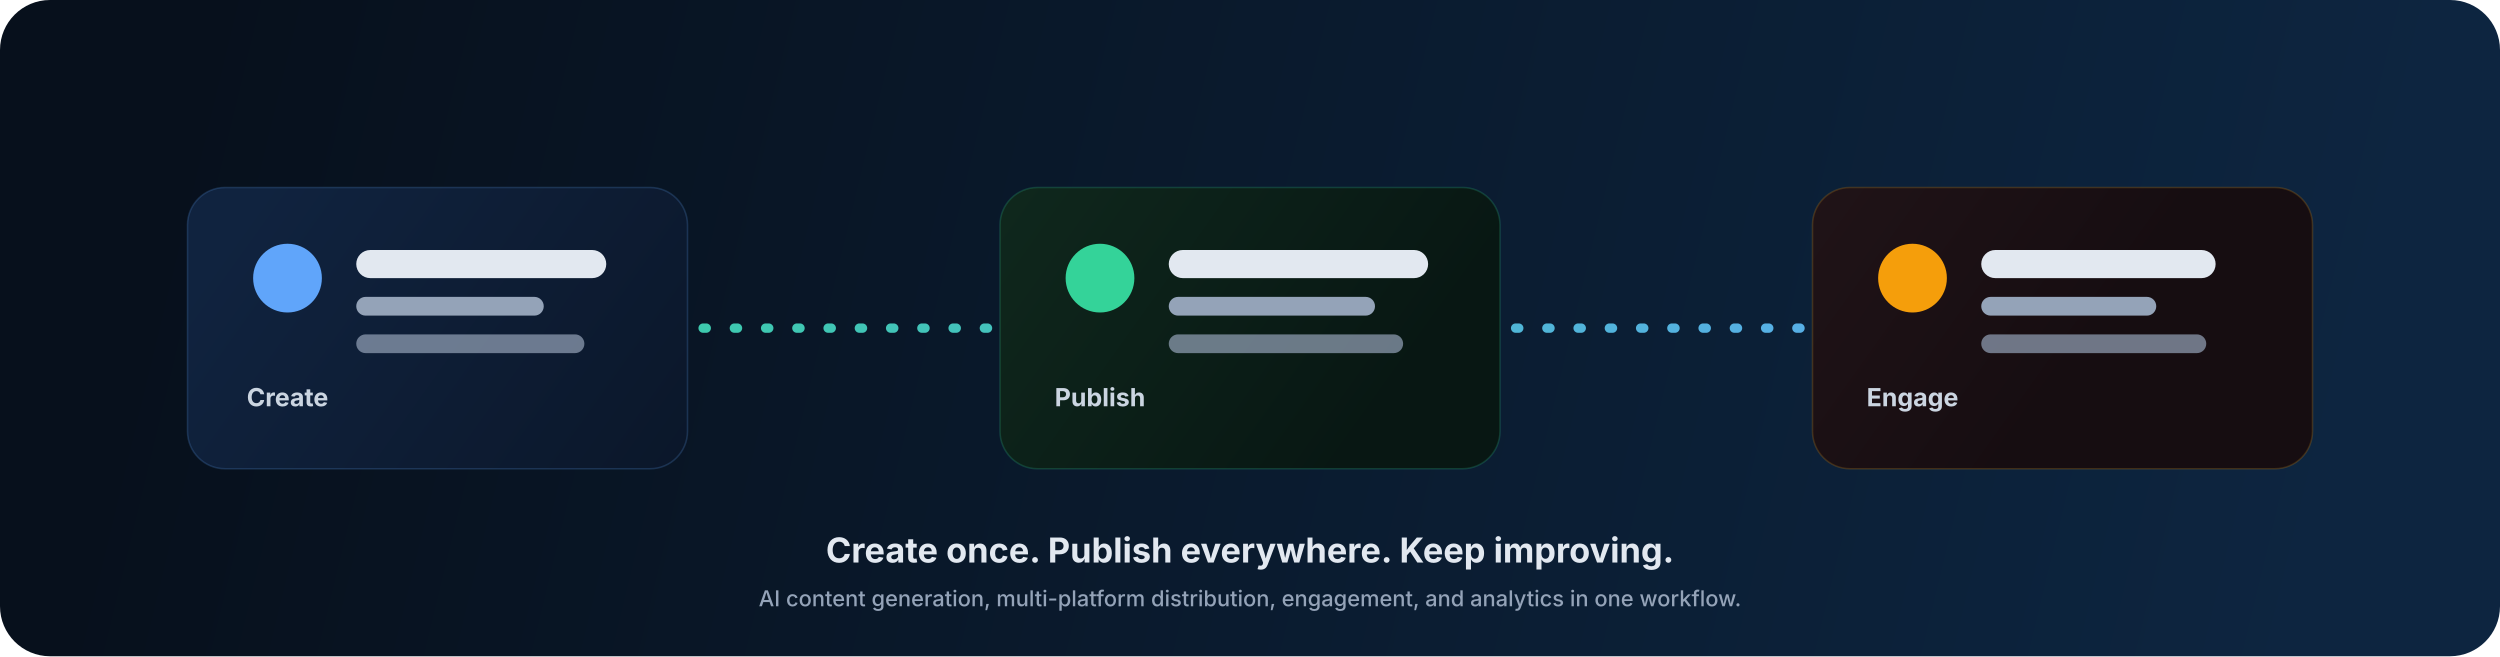
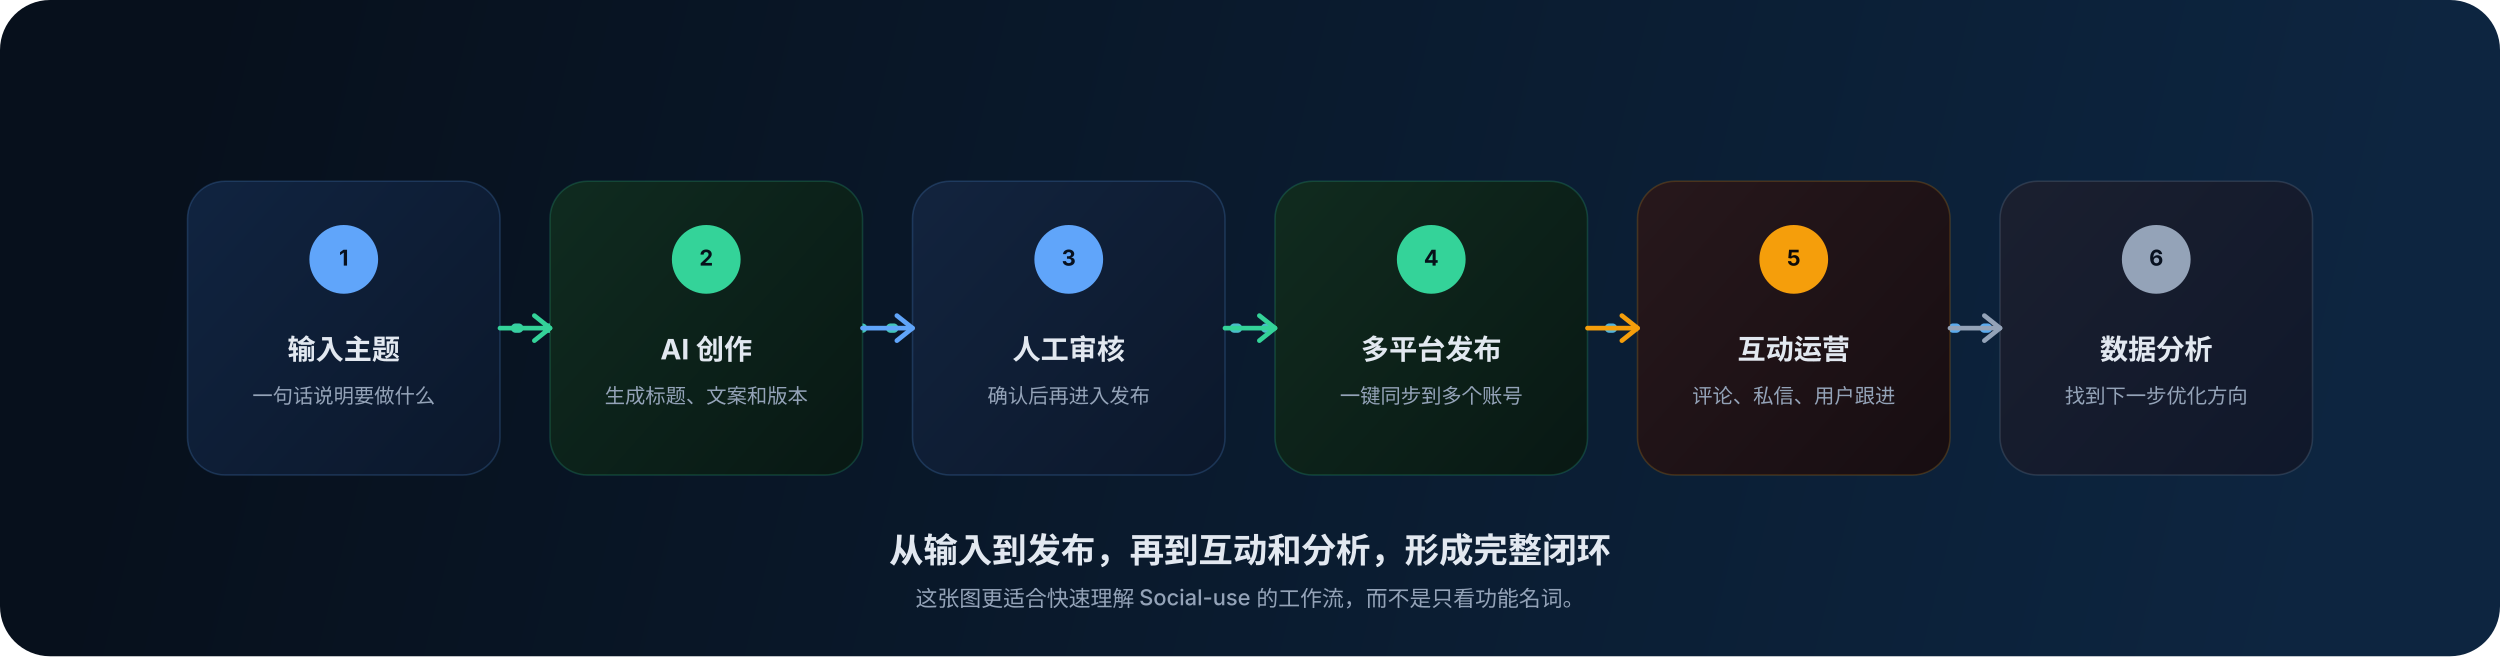
<svg xmlns="http://www.w3.org/2000/svg" width="1600" height="420" viewBox="0 0 1600 420" fill="none" role="img" aria-label="Social-use workflow illustration">
  <defs>
    <linearGradient id="bg" x1="120" y1="54" x2="1478" y2="382" gradientUnits="userSpaceOnUse">
      <stop stop-color="#07101C" />
      <stop offset="1" stop-color="#0D2540" />
    </linearGradient>
    <linearGradient id="line" x1="180" y1="210" x2="1420" y2="210" gradientUnits="userSpaceOnUse">
      <stop stop-color="#34D399" />
      <stop offset="1" stop-color="#60A5FA" />
    </linearGradient>
-     <linearGradient id="card1" x1="160" y1="132" x2="420" y2="318" gradientUnits="userSpaceOnUse">
+     <linearGradient id="card1" x1="140" y1="120" x2="340" y2="300" gradientUnits="userSpaceOnUse">
      <stop stop-color="#10233F" />
      <stop offset="1" stop-color="#0B172A" />
    </linearGradient>
-     <linearGradient id="card2" x1="584" y1="132" x2="844" y2="318" gradientUnits="userSpaceOnUse">
+     <linearGradient id="card2" x1="372" y1="120" x2="572" y2="300" gradientUnits="userSpaceOnUse">
+       <stop stop-color="#0F2A1F" />
+       <stop offset="1" stop-color="#081713" />
+     </linearGradient>
+     <linearGradient id="card3" x1="604" y1="120" x2="804" y2="300" gradientUnits="userSpaceOnUse">
+       <stop stop-color="#12233D" />
+       <stop offset="1" stop-color="#0B172A" />
+     </linearGradient>
+     <linearGradient id="card4" x1="836" y1="120" x2="1036" y2="300" gradientUnits="userSpaceOnUse">
      <stop stop-color="#102A1E" />
      <stop offset="1" stop-color="#081713" />
    </linearGradient>
-     <linearGradient id="card3" x1="1008" y1="132" x2="1268" y2="318" gradientUnits="userSpaceOnUse">
+     <linearGradient id="card5" x1="1068" y1="120" x2="1268" y2="300" gradientUnits="userSpaceOnUse">
      <stop stop-color="#26171B" />
      <stop offset="1" stop-color="#160D11" />
+     </linearGradient>
+     <linearGradient id="card6" x1="1300" y1="120" x2="1500" y2="300" gradientUnits="userSpaceOnUse">
+       <stop stop-color="#1A1F2F" />
+       <stop offset="1" stop-color="#0F172A" />
    </linearGradient>
  </defs>
  <rect width="1600" height="420" rx="32" fill="url(#bg)" />
  <path d="M170 210H1430" stroke="url(#line)" stroke-width="6" stroke-linecap="round" stroke-dasharray="2 18" />
  <g>
-     <rect x="120" y="120" width="320" height="180" rx="24" fill="url(#card1)" stroke="#60A5FA" stroke-opacity="0.20" />
-     <circle cx="184" cy="178" r="22" fill="#60A5FA" />
-     <rect x="228" y="160" width="160" height="18" rx="9" fill="#E2E8F0" />
-     <rect x="228" y="190" width="120" height="12" rx="6" fill="#94A3B8" />
-     <rect x="228" y="214" width="146" height="12" rx="6" fill="#94A3B8" fill-opacity="0.7" />
-     <text x="184" y="260" text-anchor="middle" font-family="Inter, Arial, sans-serif" font-size="16" font-weight="700" fill="#CBD5E1">Create</text>
+     <rect x="120" y="116" width="200" height="188" rx="24" fill="url(#card1)" stroke="#60A5FA" stroke-opacity="0.20" />
+     <circle cx="220" cy="166" r="22" fill="#60A5FA" />
+     <text x="220" y="170" text-anchor="middle" font-family="Inter, Arial, sans-serif" font-size="14" font-weight="700" fill="#08111F">1</text>
+     <text x="220" y="230" text-anchor="middle" font-family="Inter, Arial, sans-serif" font-size="18" font-weight="700" fill="#E2E8F0">输入主题</text>
+     <text x="220" y="258" text-anchor="middle" font-family="Inter, Arial, sans-serif" font-size="13" font-weight="500" fill="#94A3B8">一句话说明要做什么</text>
  </g>
  <g>
-     <rect x="640" y="120" width="320" height="180" rx="24" fill="url(#card2)" stroke="#34D399" stroke-opacity="0.20" />
-     <circle cx="704" cy="178" r="22" fill="#34D399" />
-     <rect x="748" y="160" width="166" height="18" rx="9" fill="#E2E8F0" />
-     <rect x="748" y="190" width="132" height="12" rx="6" fill="#94A3B8" />
-     <rect x="748" y="214" width="150" height="12" rx="6" fill="#94A3B8" fill-opacity="0.7" />
-     <text x="704" y="260" text-anchor="middle" font-family="Inter, Arial, sans-serif" font-size="16" font-weight="700" fill="#CBD5E1">Publish</text>
+     <rect x="352" y="116" width="200" height="188" rx="24" fill="url(#card2)" stroke="#34D399" stroke-opacity="0.20" />
+     <circle cx="452" cy="166" r="22" fill="#34D399" />
+     <text x="452" y="170" text-anchor="middle" font-family="Inter, Arial, sans-serif" font-size="14" font-weight="700" fill="#07111A">2</text>
+     <text x="452" y="230" text-anchor="middle" font-family="Inter, Arial, sans-serif" font-size="18" font-weight="700" fill="#E2E8F0">AI 创作</text>
+     <text x="452" y="258" text-anchor="middle" font-family="Inter, Arial, sans-serif" font-size="13" font-weight="500" fill="#94A3B8">生成标题、文案和版本</text>
  </g>
  <g>
-     <rect x="1160" y="120" width="320" height="180" rx="24" fill="url(#card3)" stroke="#F59E0B" stroke-opacity="0.20" />
-     <circle cx="1224" cy="178" r="22" fill="#F59E0B" />
-     <rect x="1268" y="160" width="150" height="18" rx="9" fill="#E2E8F0" />
-     <rect x="1268" y="190" width="112" height="12" rx="6" fill="#94A3B8" />
-     <rect x="1268" y="214" width="144" height="12" rx="6" fill="#94A3B8" fill-opacity="0.7" />
-     <text x="1224" y="260" text-anchor="middle" font-family="Inter, Arial, sans-serif" font-size="16" font-weight="700" fill="#CBD5E1">Engage</text>
+     <rect x="584" y="116" width="200" height="188" rx="24" fill="url(#card3)" stroke="#60A5FA" stroke-opacity="0.20" />
+     <circle cx="684" cy="166" r="22" fill="#60A5FA" />
+     <text x="684" y="170" text-anchor="middle" font-family="Inter, Arial, sans-serif" font-size="14" font-weight="700" fill="#08111F">3</text>
+     <text x="684" y="230" text-anchor="middle" font-family="Inter, Arial, sans-serif" font-size="18" font-weight="700" fill="#E2E8F0">人工审核</text>
+     <text x="684" y="258" text-anchor="middle" font-family="Inter, Arial, sans-serif" font-size="13" font-weight="500" fill="#94A3B8">确认后再进入发布</text>
  </g>
-   <text x="800" y="360" text-anchor="middle" font-family="Inter, Arial, sans-serif" font-size="22" font-weight="700" fill="#E2E8F0">Create once. Publish everywhere. Keep improving.</text>
-   <text x="800" y="388" text-anchor="middle" font-family="Inter, Arial, sans-serif" font-size="14" font-weight="500" fill="#94A3B8">AI content generation, multi-platform distribution, engagement, and analytics in one workflow.</text>
+   <g>
+     <rect x="816" y="116" width="200" height="188" rx="24" fill="url(#card4)" stroke="#34D399" stroke-opacity="0.20" />
+     <circle cx="916" cy="166" r="22" fill="#34D399" />
+     <text x="916" y="170" text-anchor="middle" font-family="Inter, Arial, sans-serif" font-size="14" font-weight="700" fill="#07111A">4</text>
+     <text x="916" y="230" text-anchor="middle" font-family="Inter, Arial, sans-serif" font-size="18" font-weight="700" fill="#E2E8F0">多平台发布</text>
+     <text x="916" y="258" text-anchor="middle" font-family="Inter, Arial, sans-serif" font-size="13" font-weight="500" fill="#94A3B8">一键同步到多个账号</text>
+   </g>
+   <g>
+     <rect x="1048" y="116" width="200" height="188" rx="24" fill="url(#card5)" stroke="#F59E0B" stroke-opacity="0.20" />
+     <circle cx="1148" cy="166" r="22" fill="#F59E0B" />
+     <text x="1148" y="170" text-anchor="middle" font-family="Inter, Arial, sans-serif" font-size="14" font-weight="700" fill="#0D0A09">5</text>
+     <text x="1148" y="230" text-anchor="middle" font-family="Inter, Arial, sans-serif" font-size="18" font-weight="700" fill="#E2E8F0">互动运营</text>
+     <text x="1148" y="258" text-anchor="middle" font-family="Inter, Arial, sans-serif" font-size="13" font-weight="500" fill="#94A3B8">评论、私信、用户跟进</text>
+   </g>
+   <g>
+     <rect x="1280" y="116" width="200" height="188" rx="24" fill="url(#card6)" stroke="#94A3B8" stroke-opacity="0.20" />
+     <circle cx="1380" cy="166" r="22" fill="#94A3B8" />
+     <text x="1380" y="170" text-anchor="middle" font-family="Inter, Arial, sans-serif" font-size="14" font-weight="700" fill="#08111F">6</text>
+     <text x="1380" y="230" text-anchor="middle" font-family="Inter, Arial, sans-serif" font-size="18" font-weight="700" fill="#E2E8F0">数据分析</text>
+     <text x="1380" y="258" text-anchor="middle" font-family="Inter, Arial, sans-serif" font-size="13" font-weight="500" fill="#94A3B8">找到下一步优化方向</text>
+   </g>
+   <path d="M320 210H352" stroke="#34D399" stroke-width="3" stroke-linecap="round" />
+   <path d="M342 202L352 210L342 218" stroke="#34D399" stroke-width="3" stroke-linecap="round" stroke-linejoin="round" />
+   <path d="M552 210H584" stroke="#60A5FA" stroke-width="3" stroke-linecap="round" />
+   <path d="M574 202L584 210L574 218" stroke="#60A5FA" stroke-width="3" stroke-linecap="round" stroke-linejoin="round" />
+   <path d="M784 210H816" stroke="#34D399" stroke-width="3" stroke-linecap="round" />
+   <path d="M806 202L816 210L806 218" stroke="#34D399" stroke-width="3" stroke-linecap="round" stroke-linejoin="round" />
+   <path d="M1016 210H1048" stroke="#F59E0B" stroke-width="3" stroke-linecap="round" />
+   <path d="M1038 202L1048 210L1038 218" stroke="#F59E0B" stroke-width="3" stroke-linecap="round" stroke-linejoin="round" />
+   <path d="M1248 210H1280" stroke="#94A3B8" stroke-width="3" stroke-linecap="round" />
+   <path d="M1270 202L1280 210L1270 218" stroke="#94A3B8" stroke-width="3" stroke-linecap="round" stroke-linejoin="round" />
+   <text x="800" y="360" text-anchor="middle" font-family="Inter, Arial, sans-serif" font-size="22" font-weight="700" fill="#E2E8F0">从输入到发布，再到互动和分析，形成完整闭环</text>
+   <text x="800" y="388" text-anchor="middle" font-family="Inter, Arial, sans-serif" font-size="14" font-weight="500" fill="#94A3B8">这张图更适合快速理解 Social-use 的工作流，而不是只看功能名词。</text>
</svg>
